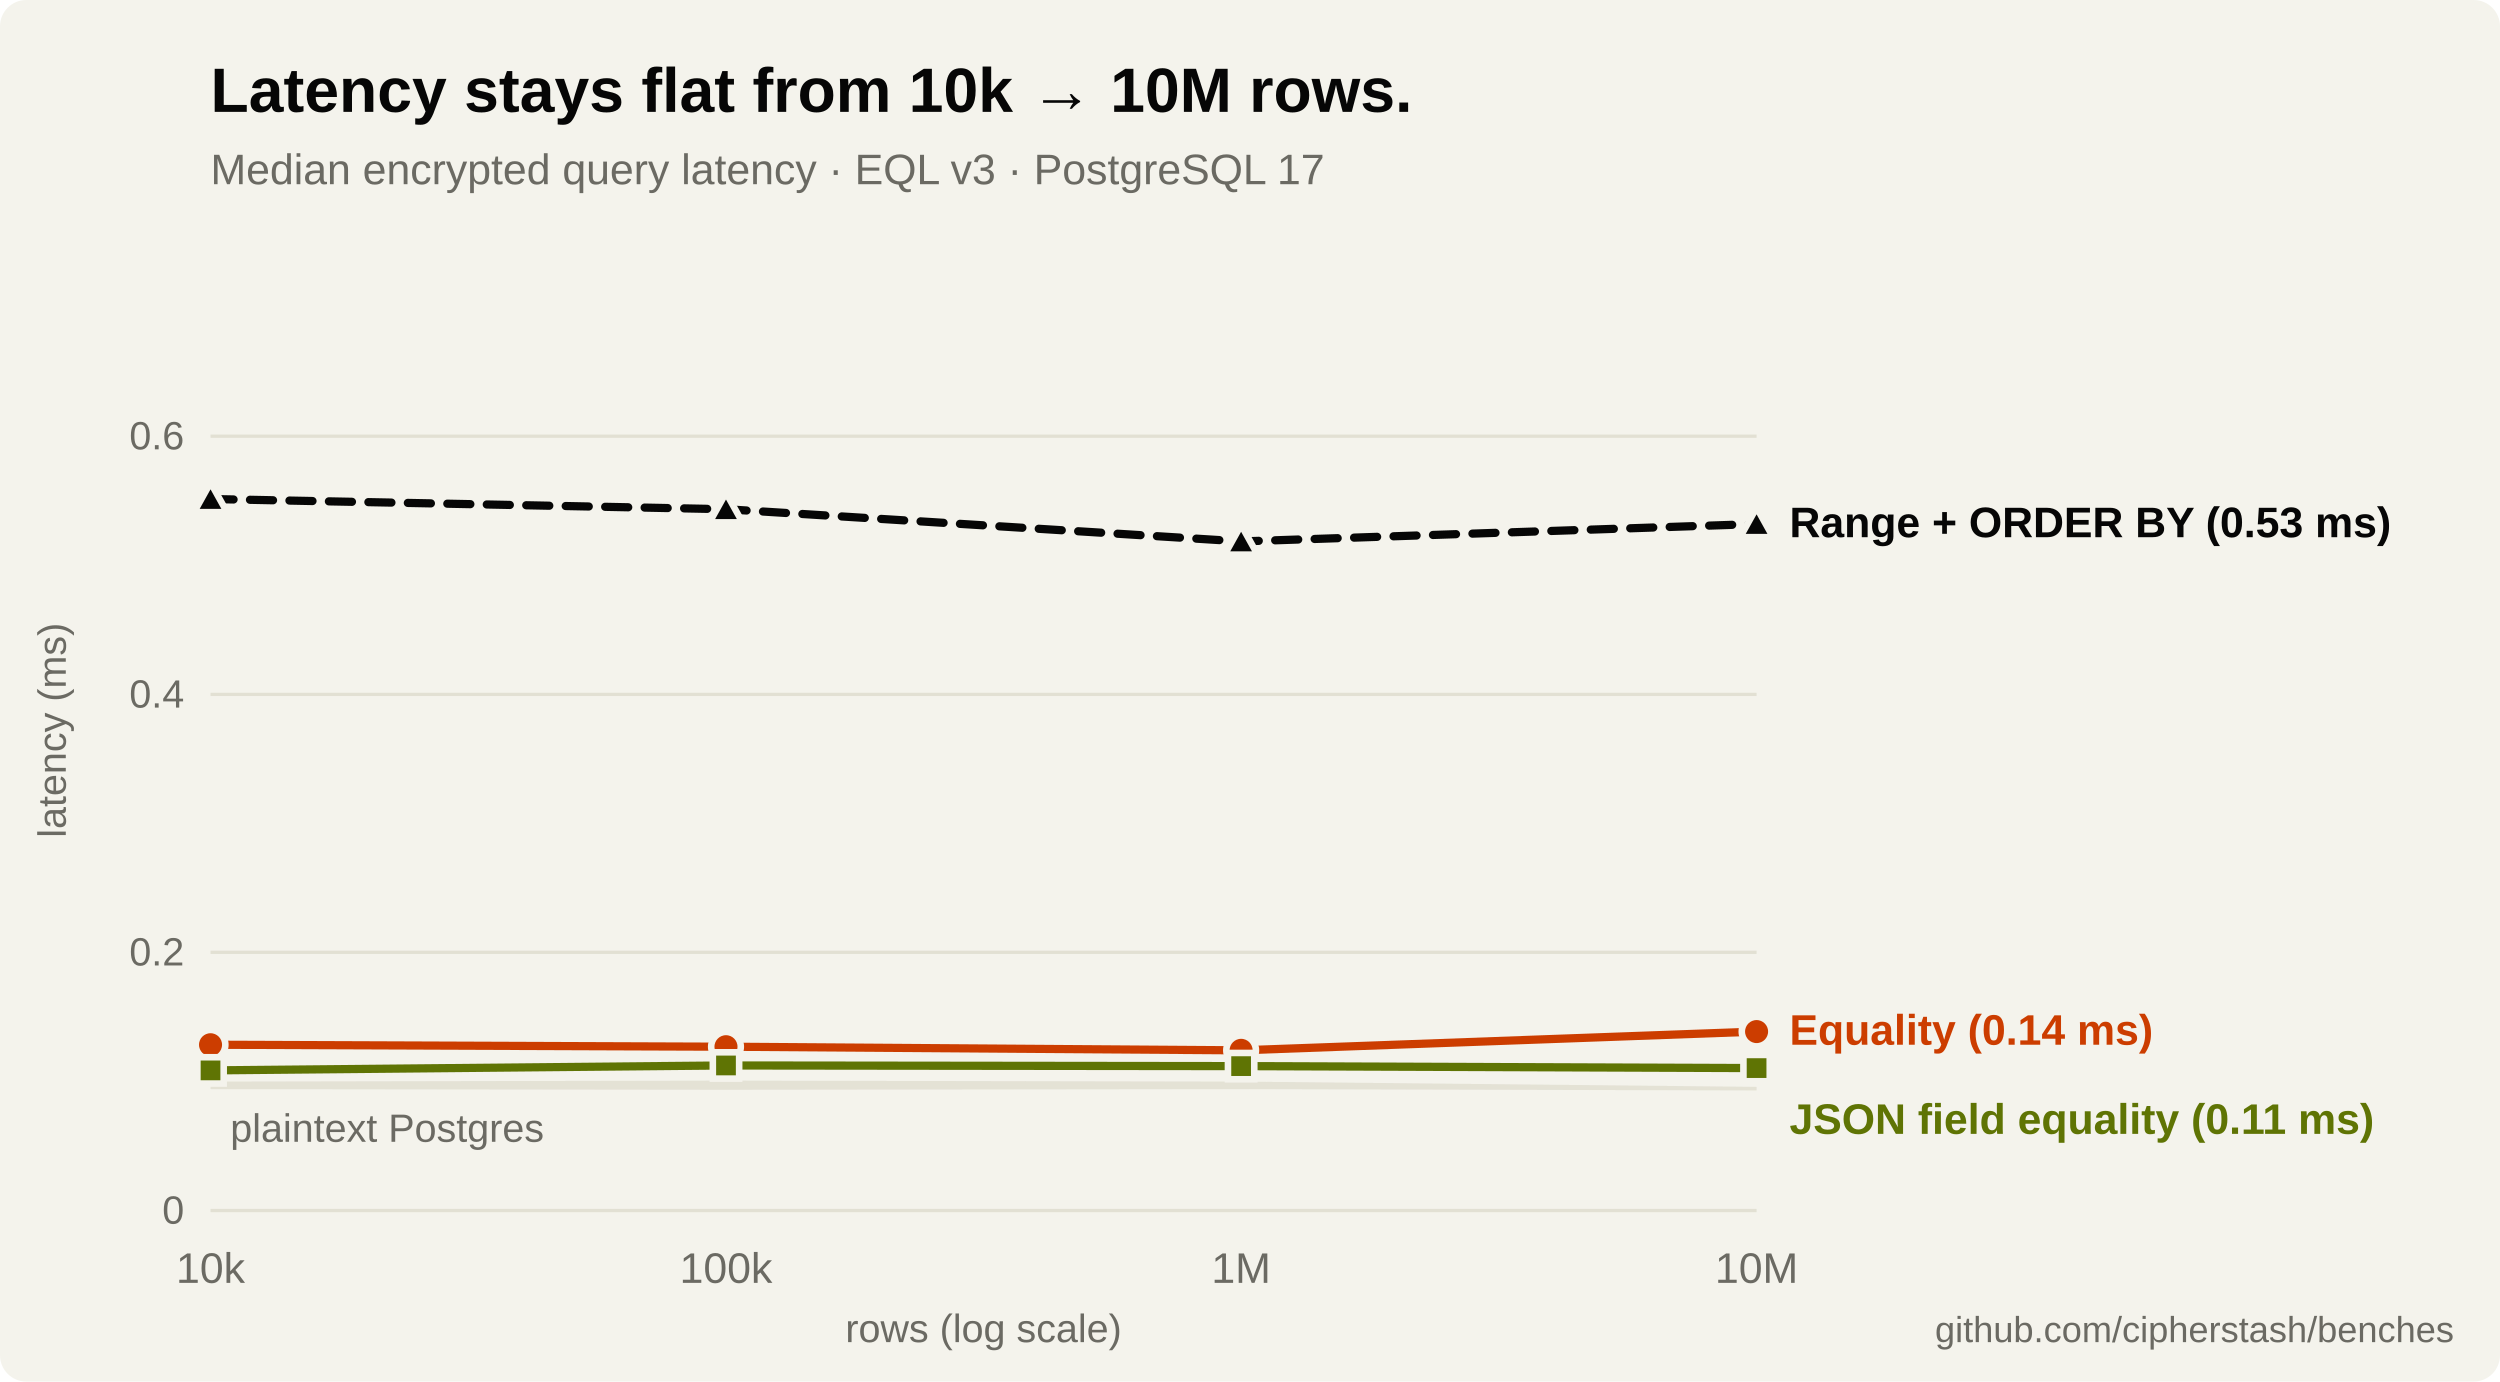
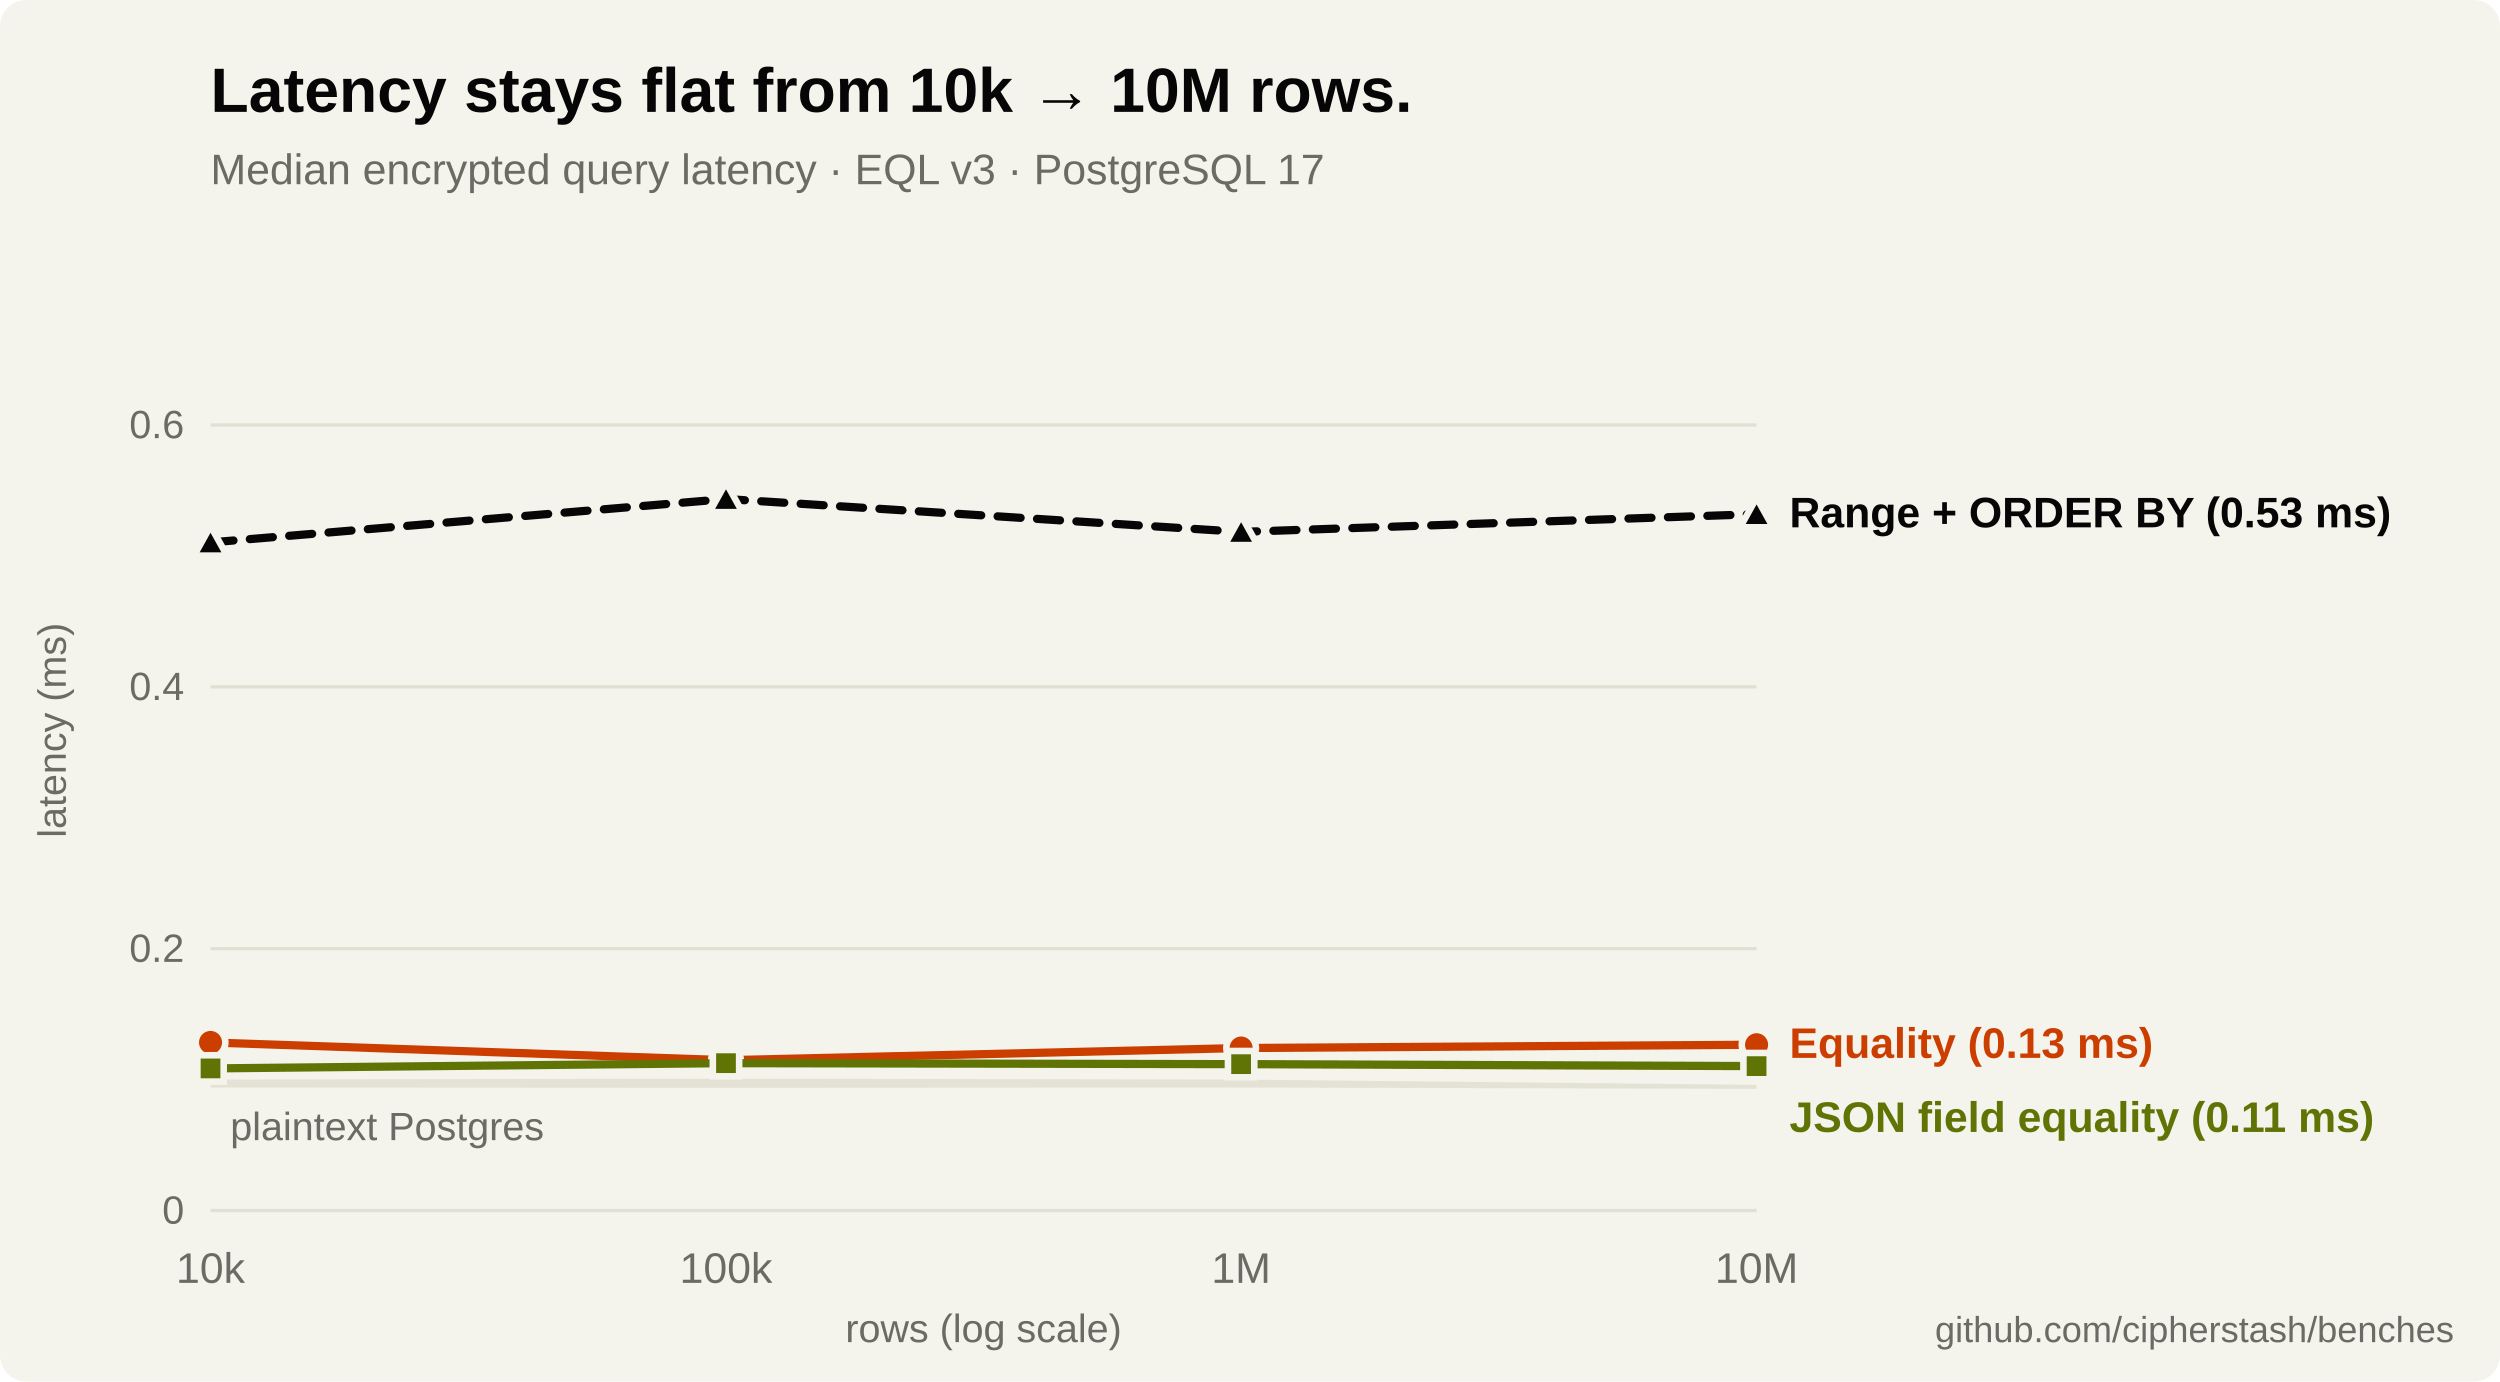
<svg xmlns="http://www.w3.org/2000/svg" viewBox="0 0 760 420" font-family="ui-sans-serif, -apple-system, 'Helvetica Neue', Arial, sans-serif">
  <rect width="760" height="420" fill="#f4f3ec" rx="8" />
  <text x="64" y="34" font-size="19" font-weight="700" fill="#060606">Latency stays flat from 10k → 10M rows.</text>
  <text x="64" y="56" font-size="13" fill="#6b6a63">Median encrypted query latency · EQL v3 · PostgreSQL 17</text>
  <line x1="64" y1="368.0" x2="534" y2="368.0" stroke="#e2e0d3" stroke-width="1" />
  <text x="56" y="372.0" font-size="12" text-anchor="end" fill="#6b6a63">0</text>
-   <line x1="64" y1="289.5" x2="534" y2="289.5" stroke="#e2e0d3" stroke-width="1" />
-   <text x="56" y="293.5" font-size="12" text-anchor="end" fill="#6b6a63">0.2</text>
-   <line x1="64" y1="211.1" x2="534" y2="211.1" stroke="#e2e0d3" stroke-width="1" />
-   <text x="56" y="215.1" font-size="12" text-anchor="end" fill="#6b6a63">0.4</text>
-   <line x1="64" y1="132.6" x2="534" y2="132.6" stroke="#e2e0d3" stroke-width="1" />
-   <text x="56" y="136.6" font-size="12" text-anchor="end" fill="#6b6a63">0.6</text>
+   <line x1="64" y1="288.4" x2="534" y2="288.4" stroke="#e2e0d3" stroke-width="1" />
+   <text x="56" y="292.4" font-size="12" text-anchor="end" fill="#6b6a63">0.2</text>
+   <line x1="64" y1="208.8" x2="534" y2="208.8" stroke="#e2e0d3" stroke-width="1" />
+   <text x="56" y="212.8" font-size="12" text-anchor="end" fill="#6b6a63">0.4</text>
+   <line x1="64" y1="129.2" x2="534" y2="129.2" stroke="#e2e0d3" stroke-width="1" />
+   <text x="56" y="133.2" font-size="12" text-anchor="end" fill="#6b6a63">0.6</text>
  <text x="20" y="222.0" font-size="12" fill="#6b6a63" transform="rotate(-90 20 222.0)" text-anchor="middle">latency (ms)</text>
  <text x="64.0" y="390" font-size="13" text-anchor="middle" fill="#6b6a63">10k</text>
  <text x="220.7" y="390" font-size="13" text-anchor="middle" fill="#6b6a63">100k</text>
  <text x="377.3" y="390" font-size="13" text-anchor="middle" fill="#6b6a63">1M</text>
  <text x="534.0" y="390" font-size="13" text-anchor="middle" fill="#6b6a63">10M</text>
  <text x="299.0" y="408" font-size="12" text-anchor="middle" fill="#6b6a63">rows (log scale)</text>
-   <polygon points="64.0,328.8 220.7,328.5 377.3,328.8 534.0,330.4 534.0,331.5 377.3,331.1 220.7,331.3 64.0,331.1" fill="#e2e0d3" opacity="0.9" />
-   <text x="70.0" y="347.1" font-size="12" fill="#6b6a63">plaintext Postgres</text>
-   <polyline points="64.0,317.6 220.7,318.2 377.3,319.3 534.0,313.6" fill="none" stroke="#cc3d00" stroke-width="2.5" stroke-linecap="round" />
-   <circle cx="64.0" cy="317.6" r="4.5" fill="#cc3d00" stroke="#f4f3ec" stroke-width="2" />
-   <circle cx="220.7" cy="318.2" r="4.5" fill="#cc3d00" stroke="#f4f3ec" stroke-width="2" />
-   <circle cx="377.3" cy="319.3" r="4.5" fill="#cc3d00" stroke="#f4f3ec" stroke-width="2" />
-   <circle cx="534.0" cy="313.6" r="4.5" fill="#cc3d00" stroke="#f4f3ec" stroke-width="2" />
-   <text x="544.0" y="317.6" font-size="13" font-weight="600" fill="#cc3d00">Equality (0.14 ms)</text>
-   <polyline points="64.0,325.4 220.7,323.9 377.3,324.1 534.0,324.7" fill="none" stroke="#5f7404" stroke-width="2.5" stroke-linecap="round" />
-   <rect x="60.0" y="321.4" width="8" height="8" fill="#5f7404" stroke="#f4f3ec" stroke-width="2" />
-   <rect x="216.7" y="319.9" width="8" height="8" fill="#5f7404" stroke="#f4f3ec" stroke-width="2" />
-   <rect x="373.3" y="320.1" width="8" height="8" fill="#5f7404" stroke="#f4f3ec" stroke-width="2" />
-   <rect x="530.0" y="320.7" width="8" height="8" fill="#5f7404" stroke="#f4f3ec" stroke-width="2" />
-   <text x="544.0" y="344.7" font-size="13" font-weight="600" fill="#5f7404">JSON field equality (0.11 ms)</text>
-   <polyline points="64.0,151.7 220.7,154.8 377.3,164.6 534.0,159.3" fill="none" stroke="#060606" stroke-width="2.5" stroke-linecap="round" stroke-dasharray="7 5" />
-   <path d="M 64.0 146.7 L 69.0 155.7 L 59.0 155.7 Z" fill="#060606" stroke="#f4f3ec" stroke-width="2" />
-   <path d="M 220.7 149.8 L 225.7 158.8 L 215.7 158.8 Z" fill="#060606" stroke="#f4f3ec" stroke-width="2" />
-   <path d="M 377.3 159.6 L 382.3 168.6 L 372.3 168.6 Z" fill="#060606" stroke="#f4f3ec" stroke-width="2" />
-   <path d="M 534.0 154.3 L 539.0 163.3 L 529.0 163.3 Z" fill="#060606" stroke="#f4f3ec" stroke-width="2" />
-   <text x="544.0" y="163.3" font-size="13" font-weight="600" fill="#060606">Range + ORDER BY (0.53 ms)</text>
+   <polygon points="64.0,328.2 220.7,327.9 377.3,328.2 534.0,329.8 534.0,331.0 377.3,330.6 220.7,330.7 64.0,330.6" fill="#e2e0d3" opacity="0.9" />
+   <text x="70.0" y="346.6" font-size="12" fill="#6b6a63">plaintext Postgres</text>
+   <polyline points="64.0,316.9 220.7,322.3 377.3,318.6 534.0,317.6" fill="none" stroke="#cc3d00" stroke-width="2.5" stroke-linecap="round" />
+   <circle cx="64.0" cy="316.9" r="4.5" fill="#cc3d00" stroke="#f4f3ec" stroke-width="2" />
+   <circle cx="220.7" cy="322.3" r="4.5" fill="#cc3d00" stroke="#f4f3ec" stroke-width="2" />
+   <circle cx="377.3" cy="318.6" r="4.5" fill="#cc3d00" stroke="#f4f3ec" stroke-width="2" />
+   <circle cx="534.0" cy="317.6" r="4.5" fill="#cc3d00" stroke="#f4f3ec" stroke-width="2" />
+   <text x="544.0" y="321.6" font-size="13" font-weight="600" fill="#cc3d00">Equality (0.13 ms)</text>
+   <polyline points="64.0,324.8 220.7,323.2 377.3,323.5 534.0,324.1" fill="none" stroke="#5f7404" stroke-width="2.5" stroke-linecap="round" />
+   <rect x="60.0" y="320.8" width="8" height="8" fill="#5f7404" stroke="#f4f3ec" stroke-width="2" />
+   <rect x="216.7" y="319.2" width="8" height="8" fill="#5f7404" stroke="#f4f3ec" stroke-width="2" />
+   <rect x="373.3" y="319.5" width="8" height="8" fill="#5f7404" stroke="#f4f3ec" stroke-width="2" />
+   <rect x="530.0" y="320.1" width="8" height="8" fill="#5f7404" stroke="#f4f3ec" stroke-width="2" />
+   <text x="544.0" y="344.1" font-size="13" font-weight="600" fill="#5f7404">JSON field equality (0.11 ms)</text>
+   <polyline points="64.0,164.9 220.7,151.7 377.3,161.7 534.0,156.3" fill="none" stroke="#060606" stroke-width="2.5" stroke-linecap="round" stroke-dasharray="7 5" />
+   <path d="M 64.0 159.9 L 69.0 168.9 L 59.0 168.9 Z" fill="#060606" stroke="#f4f3ec" stroke-width="2" />
+   <path d="M 220.7 146.7 L 225.7 155.7 L 215.7 155.7 Z" fill="#060606" stroke="#f4f3ec" stroke-width="2" />
+   <path d="M 377.3 156.7 L 382.3 165.7 L 372.3 165.7 Z" fill="#060606" stroke="#f4f3ec" stroke-width="2" />
+   <path d="M 534.0 151.3 L 539.0 160.3 L 529.0 160.3 Z" fill="#060606" stroke="#f4f3ec" stroke-width="2" />
+   <text x="544.0" y="160.3" font-size="13" font-weight="600" fill="#060606">Range + ORDER BY (0.53 ms)</text>
  <text x="746" y="408" font-size="11" text-anchor="end" fill="#6b6a63">github.com/cipherstash/benches</text>
</svg>
